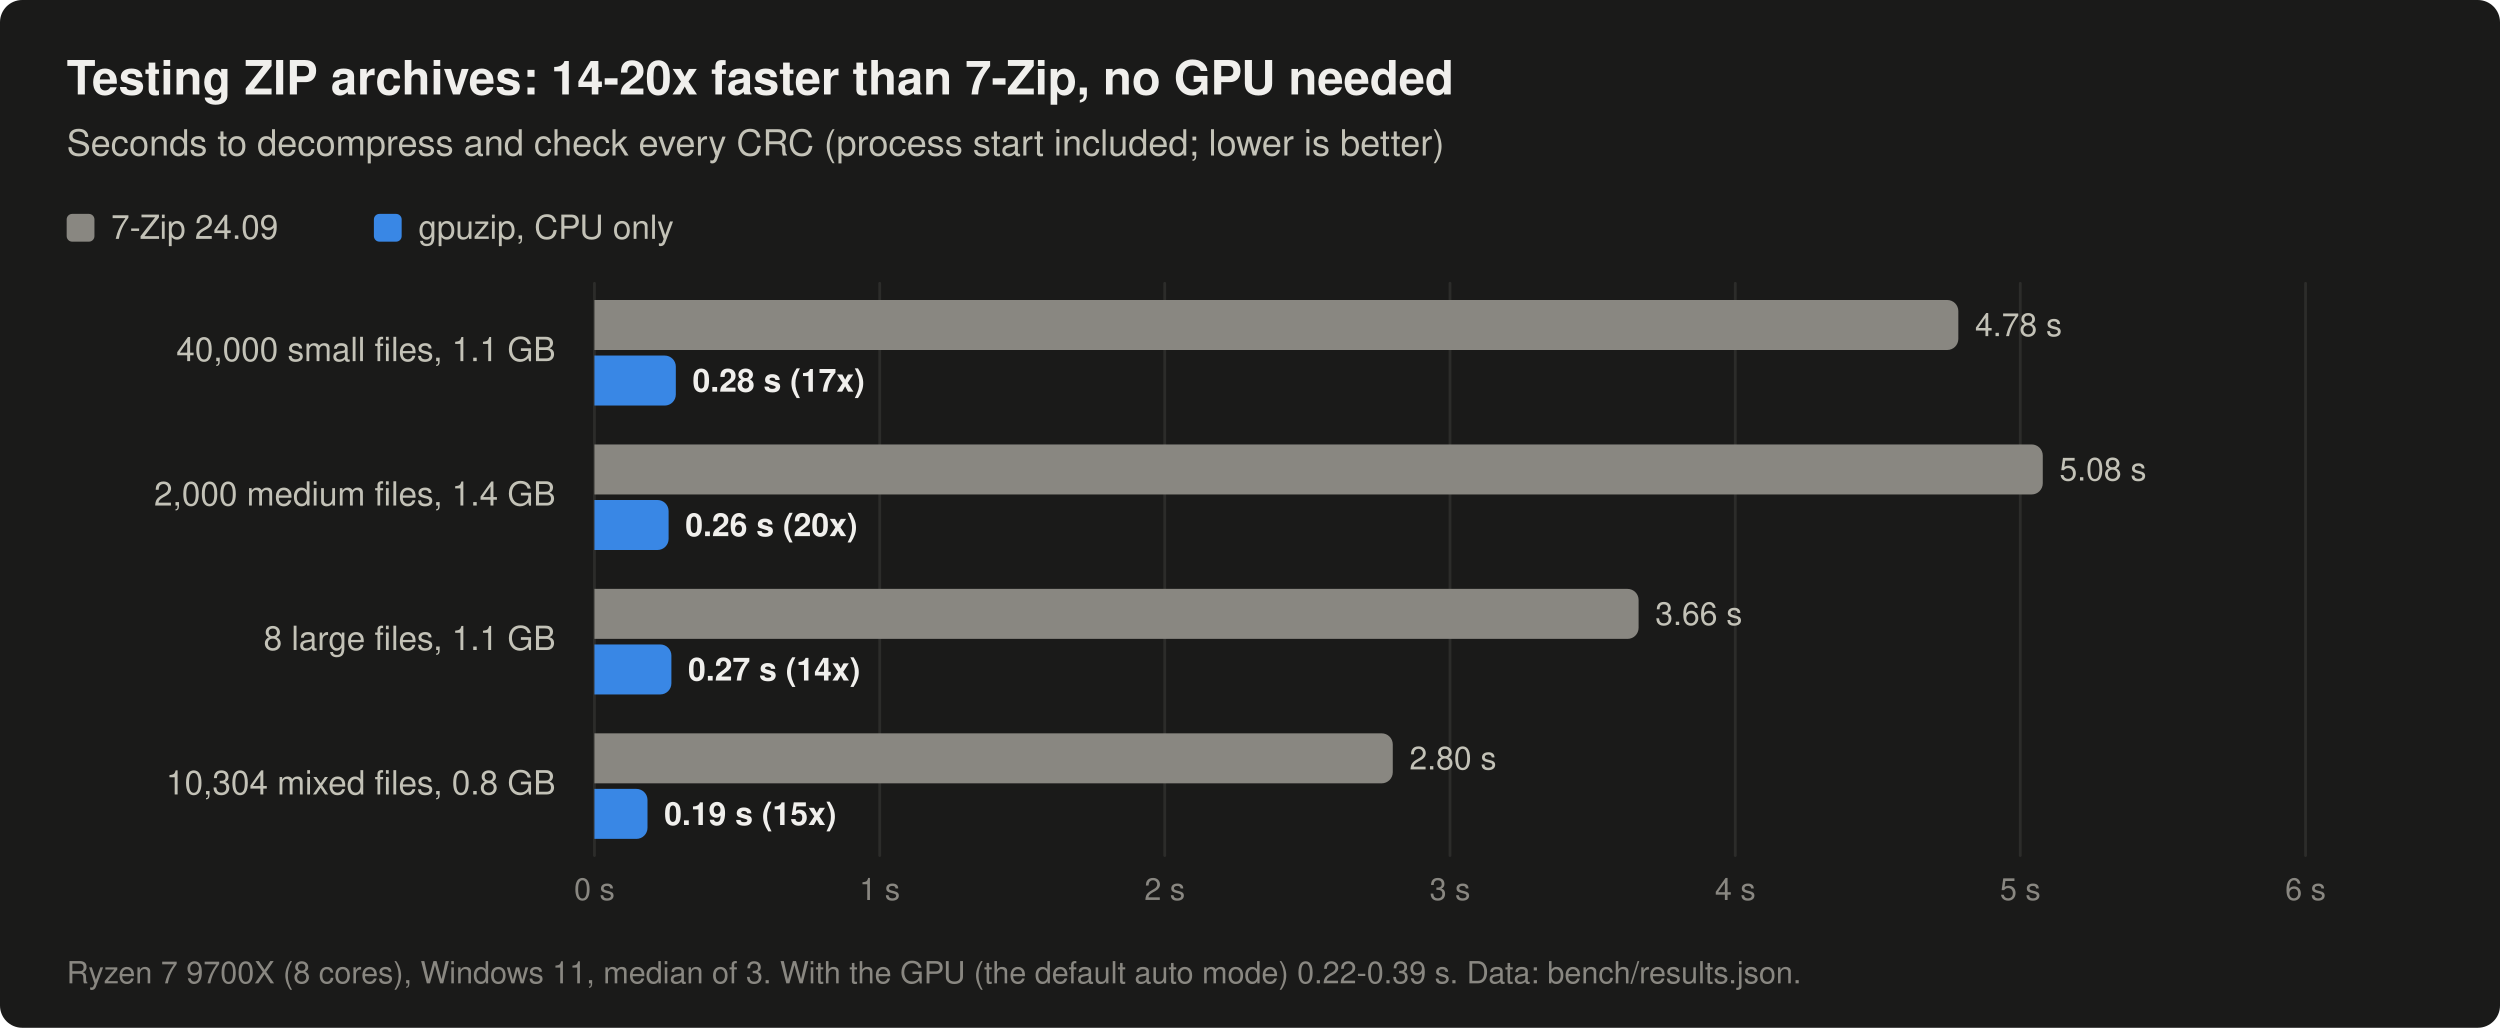
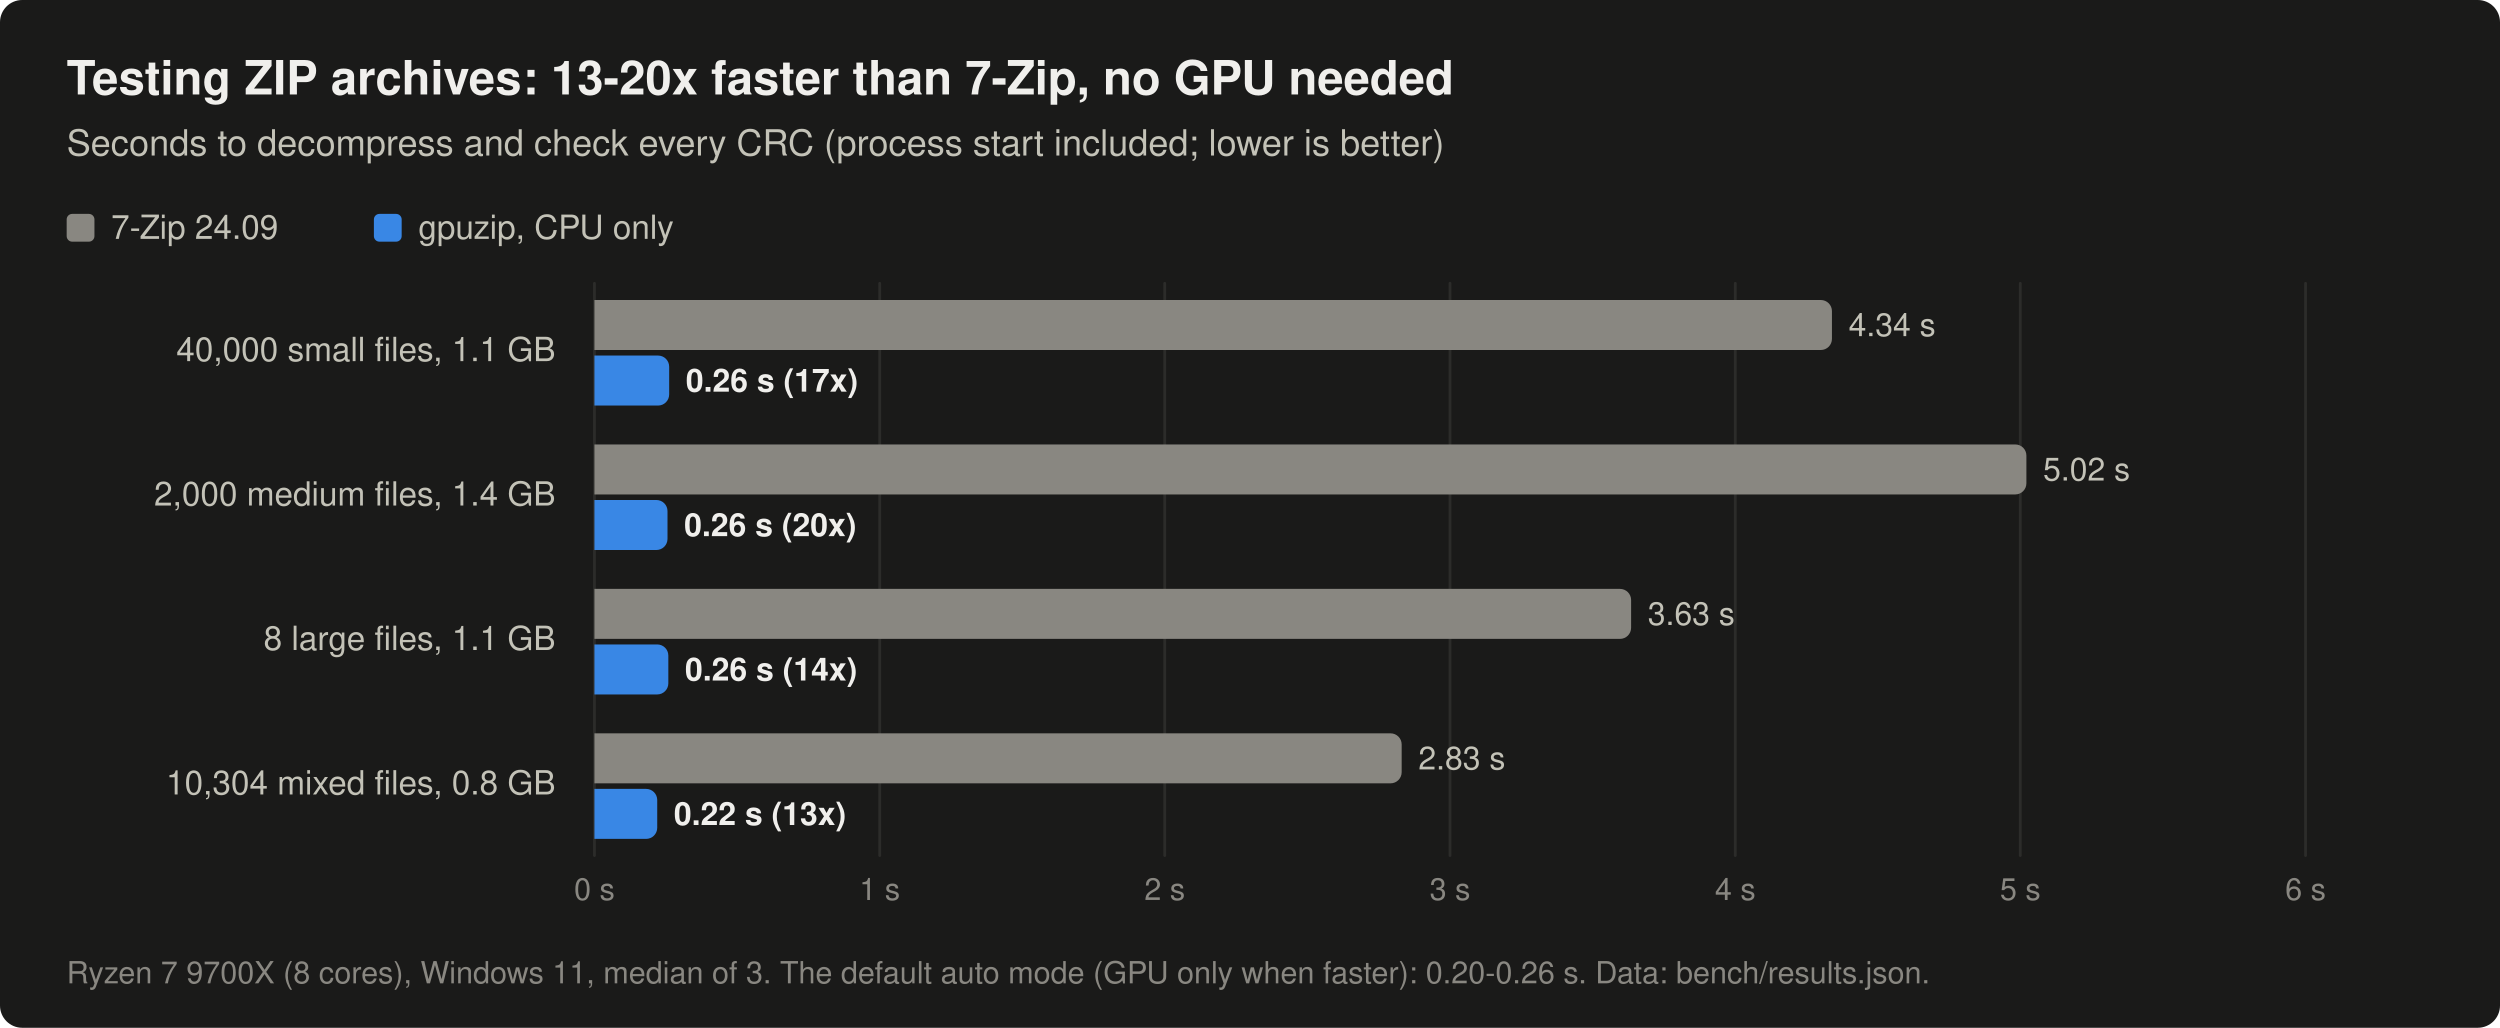
<svg xmlns="http://www.w3.org/2000/svg" viewBox="0 0 900 370" width="900" height="370" font-family="system-ui, -apple-system, 'Segoe UI', Helvetica, Arial, sans-serif" role="img" aria-labelledby="t d">
  <rect width="900" height="370" rx="8" fill="#1a1a19" />
-   <text x="24.0" y="34.0" font-size="17" fill="#f0efec" text-anchor="start" font-weight="600">Testing ZIP archives: 14-20x faster than 7-Zip, no GPU needed</text>
+   <text x="24.0" y="34.0" font-size="17" fill="#f0efec" text-anchor="start" font-weight="600">Testing ZIP archives: 13-20x faster than 7-Zip, no GPU needed</text>
  <text x="24.0" y="56.0" font-size="13" fill="#c3c2b7" text-anchor="start" font-weight="400">Seconds to decompress and check every CRC (process start included; lower is better)</text>
  <rect x="24" y="77" width="10" height="10" rx="2" fill="#898781" />
  <text x="40.0" y="86.0" font-size="12" fill="#c3c2b7" text-anchor="start" font-weight="400">7-Zip 24.09</text>
  <rect x="134.6" y="77" width="10" height="10" rx="2" fill="#3987e5" />
  <text x="150.6" y="86.0" font-size="12" fill="#c3c2b7" text-anchor="start" font-weight="400">gpuzip, CPU only</text>
  <line x1="214.0" y1="102.0" x2="214.0" y2="308.0" stroke="#2c2c2a" stroke-width="1" stroke-linecap="round" />
  <text x="214.0" y="324.0" font-size="11" fill="#898781" text-anchor="middle" font-weight="400">0 s</text>
  <line x1="316.7" y1="102.0" x2="316.7" y2="308.0" stroke="#2c2c2a" stroke-width="1" stroke-linecap="round" />
  <text x="316.7" y="324.0" font-size="11" fill="#898781" text-anchor="middle" font-weight="400">1 s</text>
  <line x1="419.3" y1="102.0" x2="419.3" y2="308.0" stroke="#2c2c2a" stroke-width="1" stroke-linecap="round" />
  <text x="419.3" y="324.0" font-size="11" fill="#898781" text-anchor="middle" font-weight="400">2 s</text>
  <line x1="522.0" y1="102.0" x2="522.0" y2="308.0" stroke="#2c2c2a" stroke-width="1" stroke-linecap="round" />
  <text x="522.0" y="324.0" font-size="11" fill="#898781" text-anchor="middle" font-weight="400">3 s</text>
  <line x1="624.7" y1="102.0" x2="624.7" y2="308.0" stroke="#2c2c2a" stroke-width="1" stroke-linecap="round" />
  <text x="624.7" y="324.0" font-size="11" fill="#898781" text-anchor="middle" font-weight="400">4 s</text>
  <line x1="727.3" y1="102.0" x2="727.3" y2="308.0" stroke="#2c2c2a" stroke-width="1" stroke-linecap="round" />
  <text x="727.3" y="324.0" font-size="11" fill="#898781" text-anchor="middle" font-weight="400">5 s</text>
  <line x1="830.0" y1="102.0" x2="830.0" y2="308.0" stroke="#2c2c2a" stroke-width="1" stroke-linecap="round" />
  <text x="830.0" y="324.0" font-size="11" fill="#898781" text-anchor="middle" font-weight="400">6 s</text>
  <text x="200.0" y="130.0" font-size="12" fill="#c3c2b7" text-anchor="end" font-weight="400">40,000 small files, 1.1 GB</text>
-   <path d="M214.0,108.0 h487.0 a4,4 0 0 1 4,4 v10.0 a4,4 0 0 1 -4,4 h-487.0 z" fill="#898781" />
-   <text x="711.0" y="121.0" font-size="11.5" fill="#c3c2b7" text-anchor="start" font-weight="400">4.78 s</text>
-   <path d="M214.0,128.0 h25.3 a4,4 0 0 1 4,4 v10.0 a4,4 0 0 1 -4,4 h-25.3 z" fill="#3987e5" />
-   <text x="249.3" y="141.0" font-size="11.5" fill="#f0efec" text-anchor="start" font-weight="600">0.28 s  (17x)</text>
+   <path d="M214.0,108.0 h441.5 a4,4 0 0 1 4,4 v10.0 a4,4 0 0 1 -4,4 h-441.5 z" fill="#898781" />
+   <text x="665.5" y="121.0" font-size="11.5" fill="#c3c2b7" text-anchor="start" font-weight="400">4.34 s</text>
+   <path d="M214.0,128.0 h22.9 a4,4 0 0 1 4,4 v10.0 a4,4 0 0 1 -4,4 h-22.9 z" fill="#3987e5" />
+   <text x="246.9" y="141.0" font-size="11.5" fill="#f0efec" text-anchor="start" font-weight="600">0.26 s  (17x)</text>
  <text x="200.0" y="182.0" font-size="12" fill="#c3c2b7" text-anchor="end" font-weight="400">2,000 medium files, 1.4 GB</text>
-   <path d="M214.0,160.0 h517.4 a4,4 0 0 1 4,4 v10.0 a4,4 0 0 1 -4,4 h-517.4 z" fill="#898781" />
-   <text x="741.4" y="173.0" font-size="11.5" fill="#c3c2b7" text-anchor="start" font-weight="400">5.08 s</text>
-   <path d="M214.0,180.0 h22.7 a4,4 0 0 1 4,4 v10.0 a4,4 0 0 1 -4,4 h-22.7 z" fill="#3987e5" />
-   <text x="246.7" y="193.0" font-size="11.5" fill="#f0efec" text-anchor="start" font-weight="600">0.26 s  (20x)</text>
+   <path d="M214.0,160.0 h511.5 a4,4 0 0 1 4,4 v10.0 a4,4 0 0 1 -4,4 h-511.5 z" fill="#898781" />
+   <text x="735.5" y="173.0" font-size="11.5" fill="#c3c2b7" text-anchor="start" font-weight="400">5.02 s</text>
+   <path d="M214.0,180.0 h22.3 a4,4 0 0 1 4,4 v10.0 a4,4 0 0 1 -4,4 h-22.3 z" fill="#3987e5" />
+   <text x="246.3" y="193.0" font-size="11.5" fill="#f0efec" text-anchor="start" font-weight="600">0.26 s  (20x)</text>
  <text x="200.0" y="234.0" font-size="12" fill="#c3c2b7" text-anchor="end" font-weight="400">8 large files, 1.1 GB</text>
-   <path d="M214.0,212.0 h371.9 a4,4 0 0 1 4,4 v10.0 a4,4 0 0 1 -4,4 h-371.9 z" fill="#898781" />
-   <text x="595.9" y="225.0" font-size="11.5" fill="#c3c2b7" text-anchor="start" font-weight="400">3.66 s</text>
-   <path d="M214.0,232.0 h23.7 a4,4 0 0 1 4,4 v10.0 a4,4 0 0 1 -4,4 h-23.7 z" fill="#3987e5" />
-   <text x="247.7" y="245.0" font-size="11.5" fill="#f0efec" text-anchor="start" font-weight="600">0.27 s  (14x)</text>
+   <path d="M214.0,212.0 h369.2 a4,4 0 0 1 4,4 v10.0 a4,4 0 0 1 -4,4 h-369.2 z" fill="#898781" />
+   <text x="593.2" y="225.0" font-size="11.5" fill="#c3c2b7" text-anchor="start" font-weight="400">3.63 s</text>
+   <path d="M214.0,232.0 h22.6 a4,4 0 0 1 4,4 v10.0 a4,4 0 0 1 -4,4 h-22.6 z" fill="#3987e5" />
+   <text x="246.6" y="245.0" font-size="11.5" fill="#f0efec" text-anchor="start" font-weight="600">0.26 s  (14x)</text>
  <text x="200.0" y="286.0" font-size="12" fill="#c3c2b7" text-anchor="end" font-weight="400">10,304 mixed files, 0.8 GB</text>
-   <path d="M214.0,264.0 h283.4 a4,4 0 0 1 4,4 v10.0 a4,4 0 0 1 -4,4 h-283.4 z" fill="#898781" />
-   <text x="507.4" y="277.0" font-size="11.5" fill="#c3c2b7" text-anchor="start" font-weight="400">2.80 s</text>
-   <path d="M214.0,284.0 h15.1 a4,4 0 0 1 4,4 v10.0 a4,4 0 0 1 -4,4 h-15.1 z" fill="#3987e5" />
-   <text x="239.1" y="297.0" font-size="11.5" fill="#f0efec" text-anchor="start" font-weight="600">0.19 s  (15x)</text>
-   <text x="24.0" y="354.0" font-size="11" fill="#898781" text-anchor="start" font-weight="400">Ryzen 7 9700X (8 cores), Windows 11, median of 3. With the GPU (the default auto mode) 0.22-0.39 s. Data: bench/results.json.</text>
+   <path d="M214.0,264.0 h286.6 a4,4 0 0 1 4,4 v10.0 a4,4 0 0 1 -4,4 h-286.6 z" fill="#898781" />
+   <text x="510.6" y="277.0" font-size="11.5" fill="#c3c2b7" text-anchor="start" font-weight="400">2.83 s</text>
+   <path d="M214.0,284.0 h18.6 a4,4 0 0 1 4,4 v10.0 a4,4 0 0 1 -4,4 h-18.6 z" fill="#3987e5" />
+   <text x="242.6" y="297.0" font-size="11.5" fill="#f0efec" text-anchor="start" font-weight="600">0.22 s  (13x)</text>
+   <text x="24.0" y="354.0" font-size="11" fill="#898781" text-anchor="start" font-weight="400">Ryzen 7 9700X (8 cores), Windows 11, median of 3. The default auto mode (GPU only when faster): 0.20-0.26 s. Data: bench/results.json.</text>
</svg>
